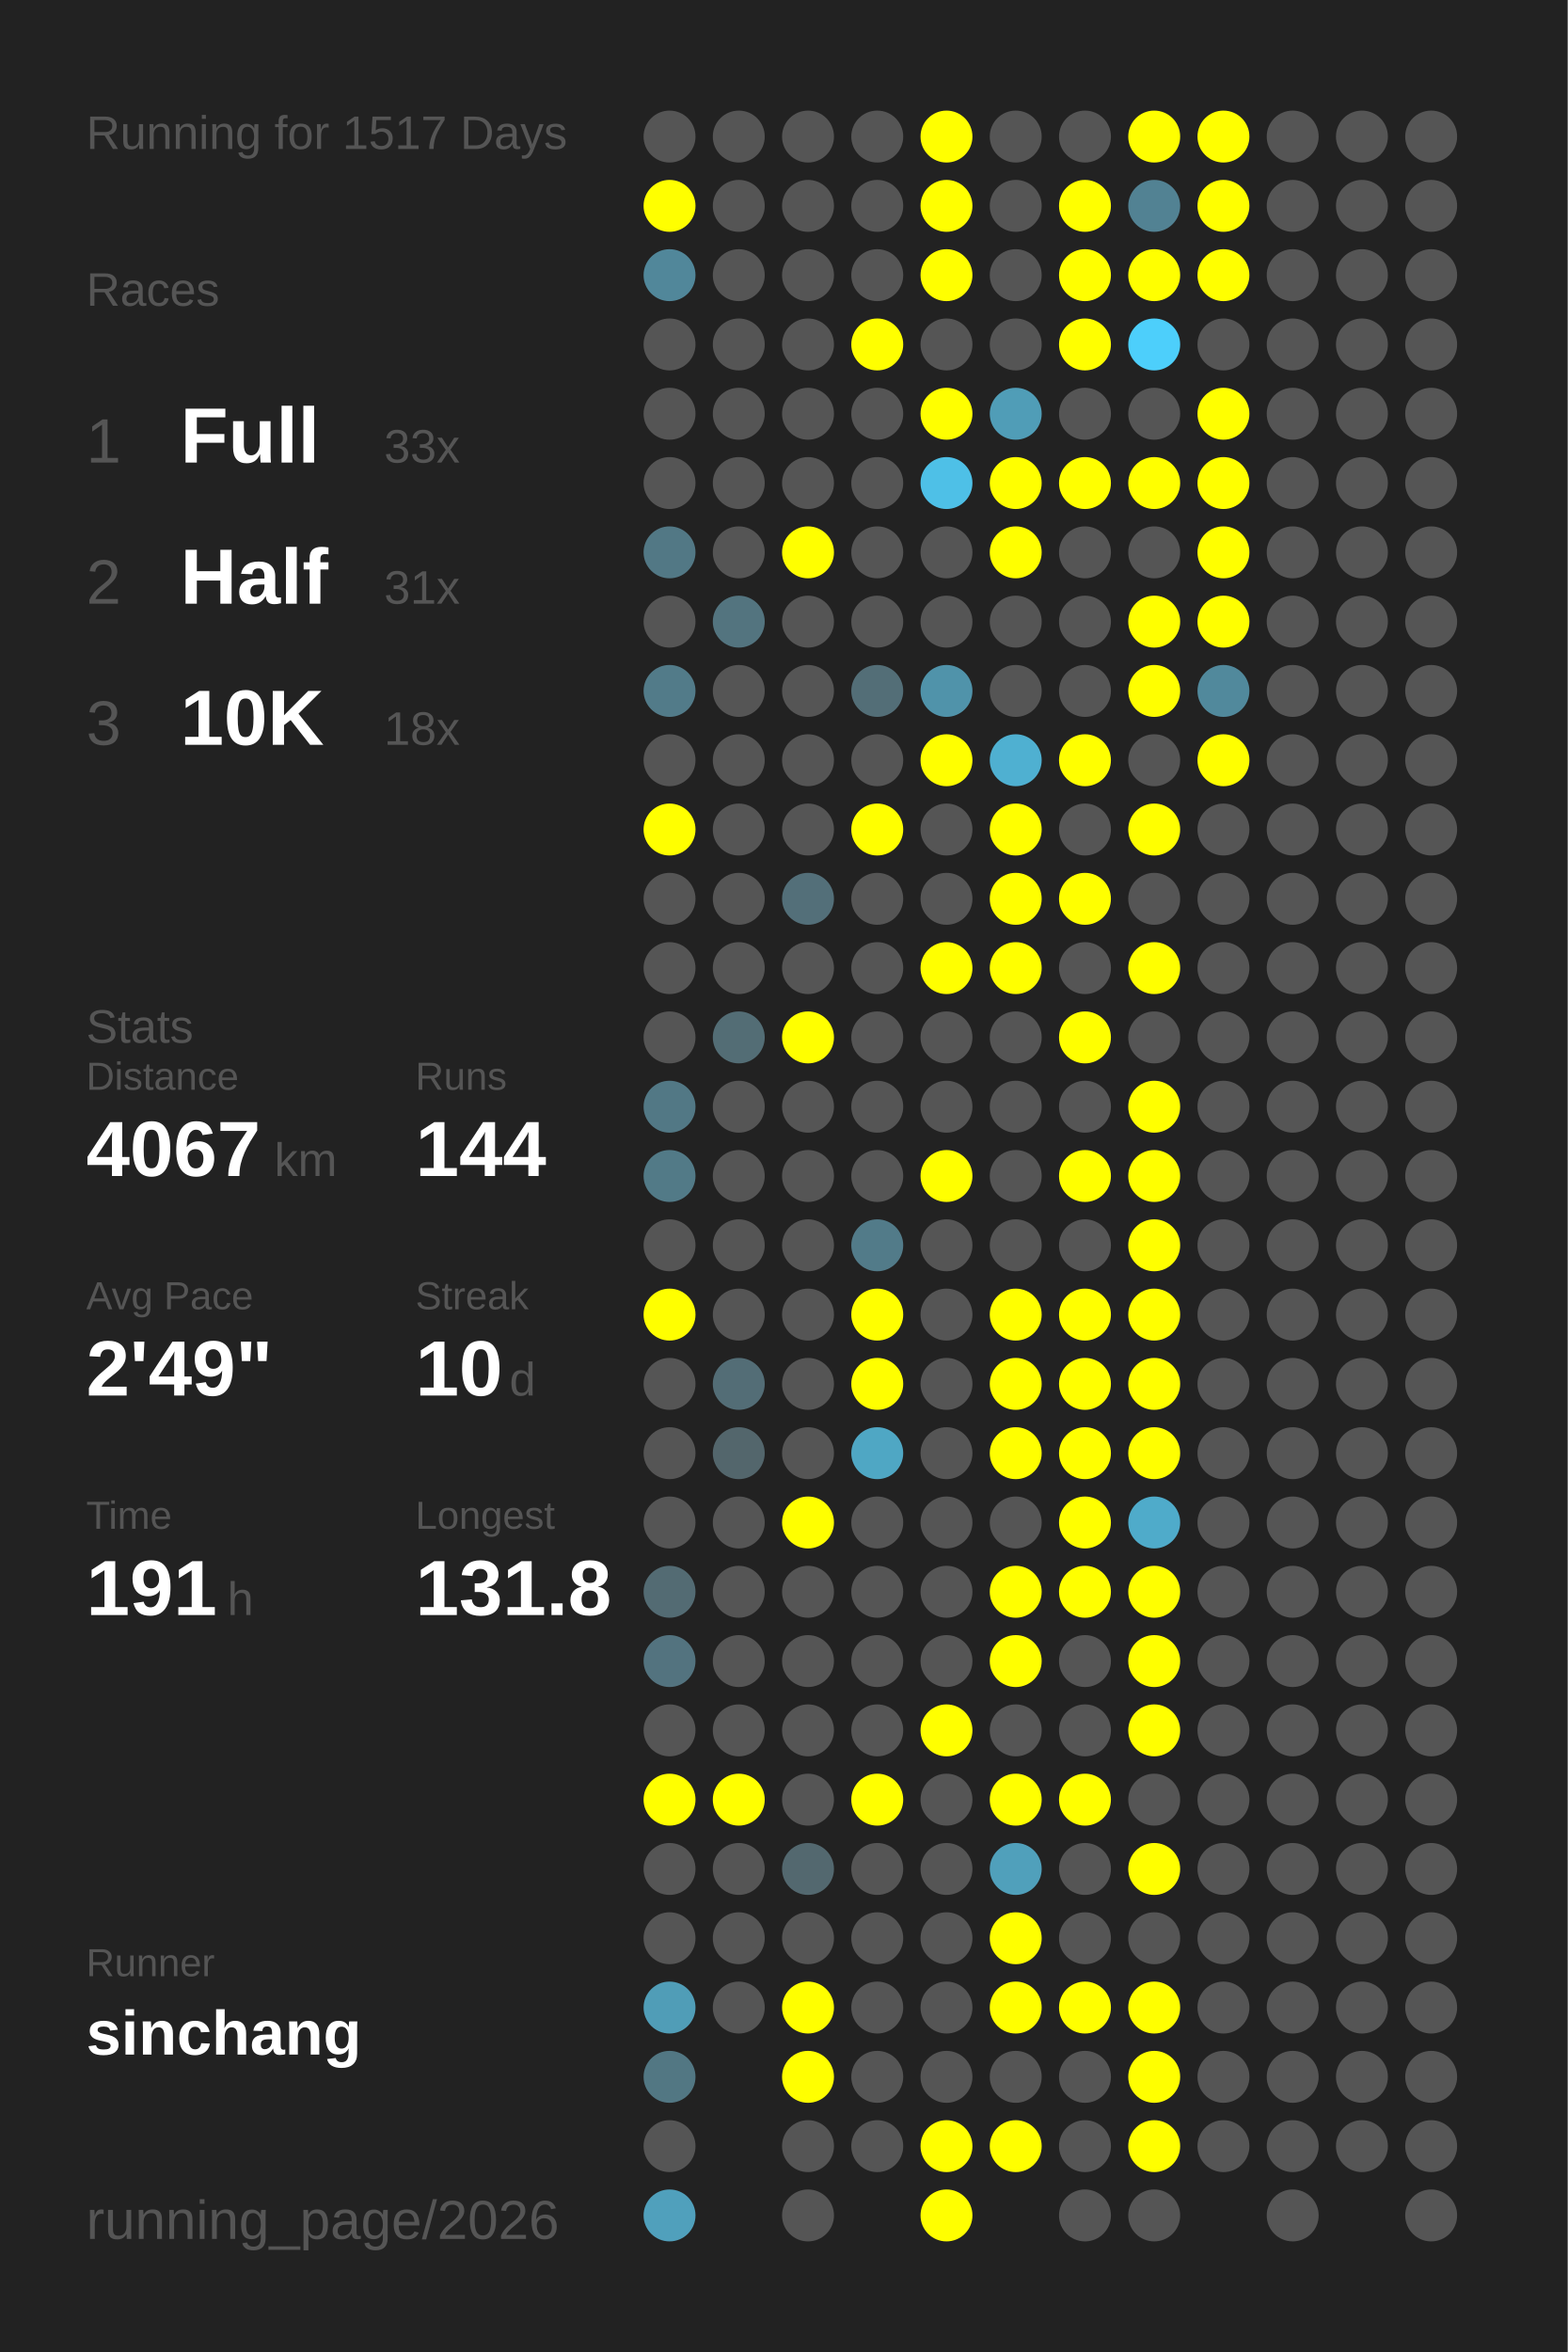
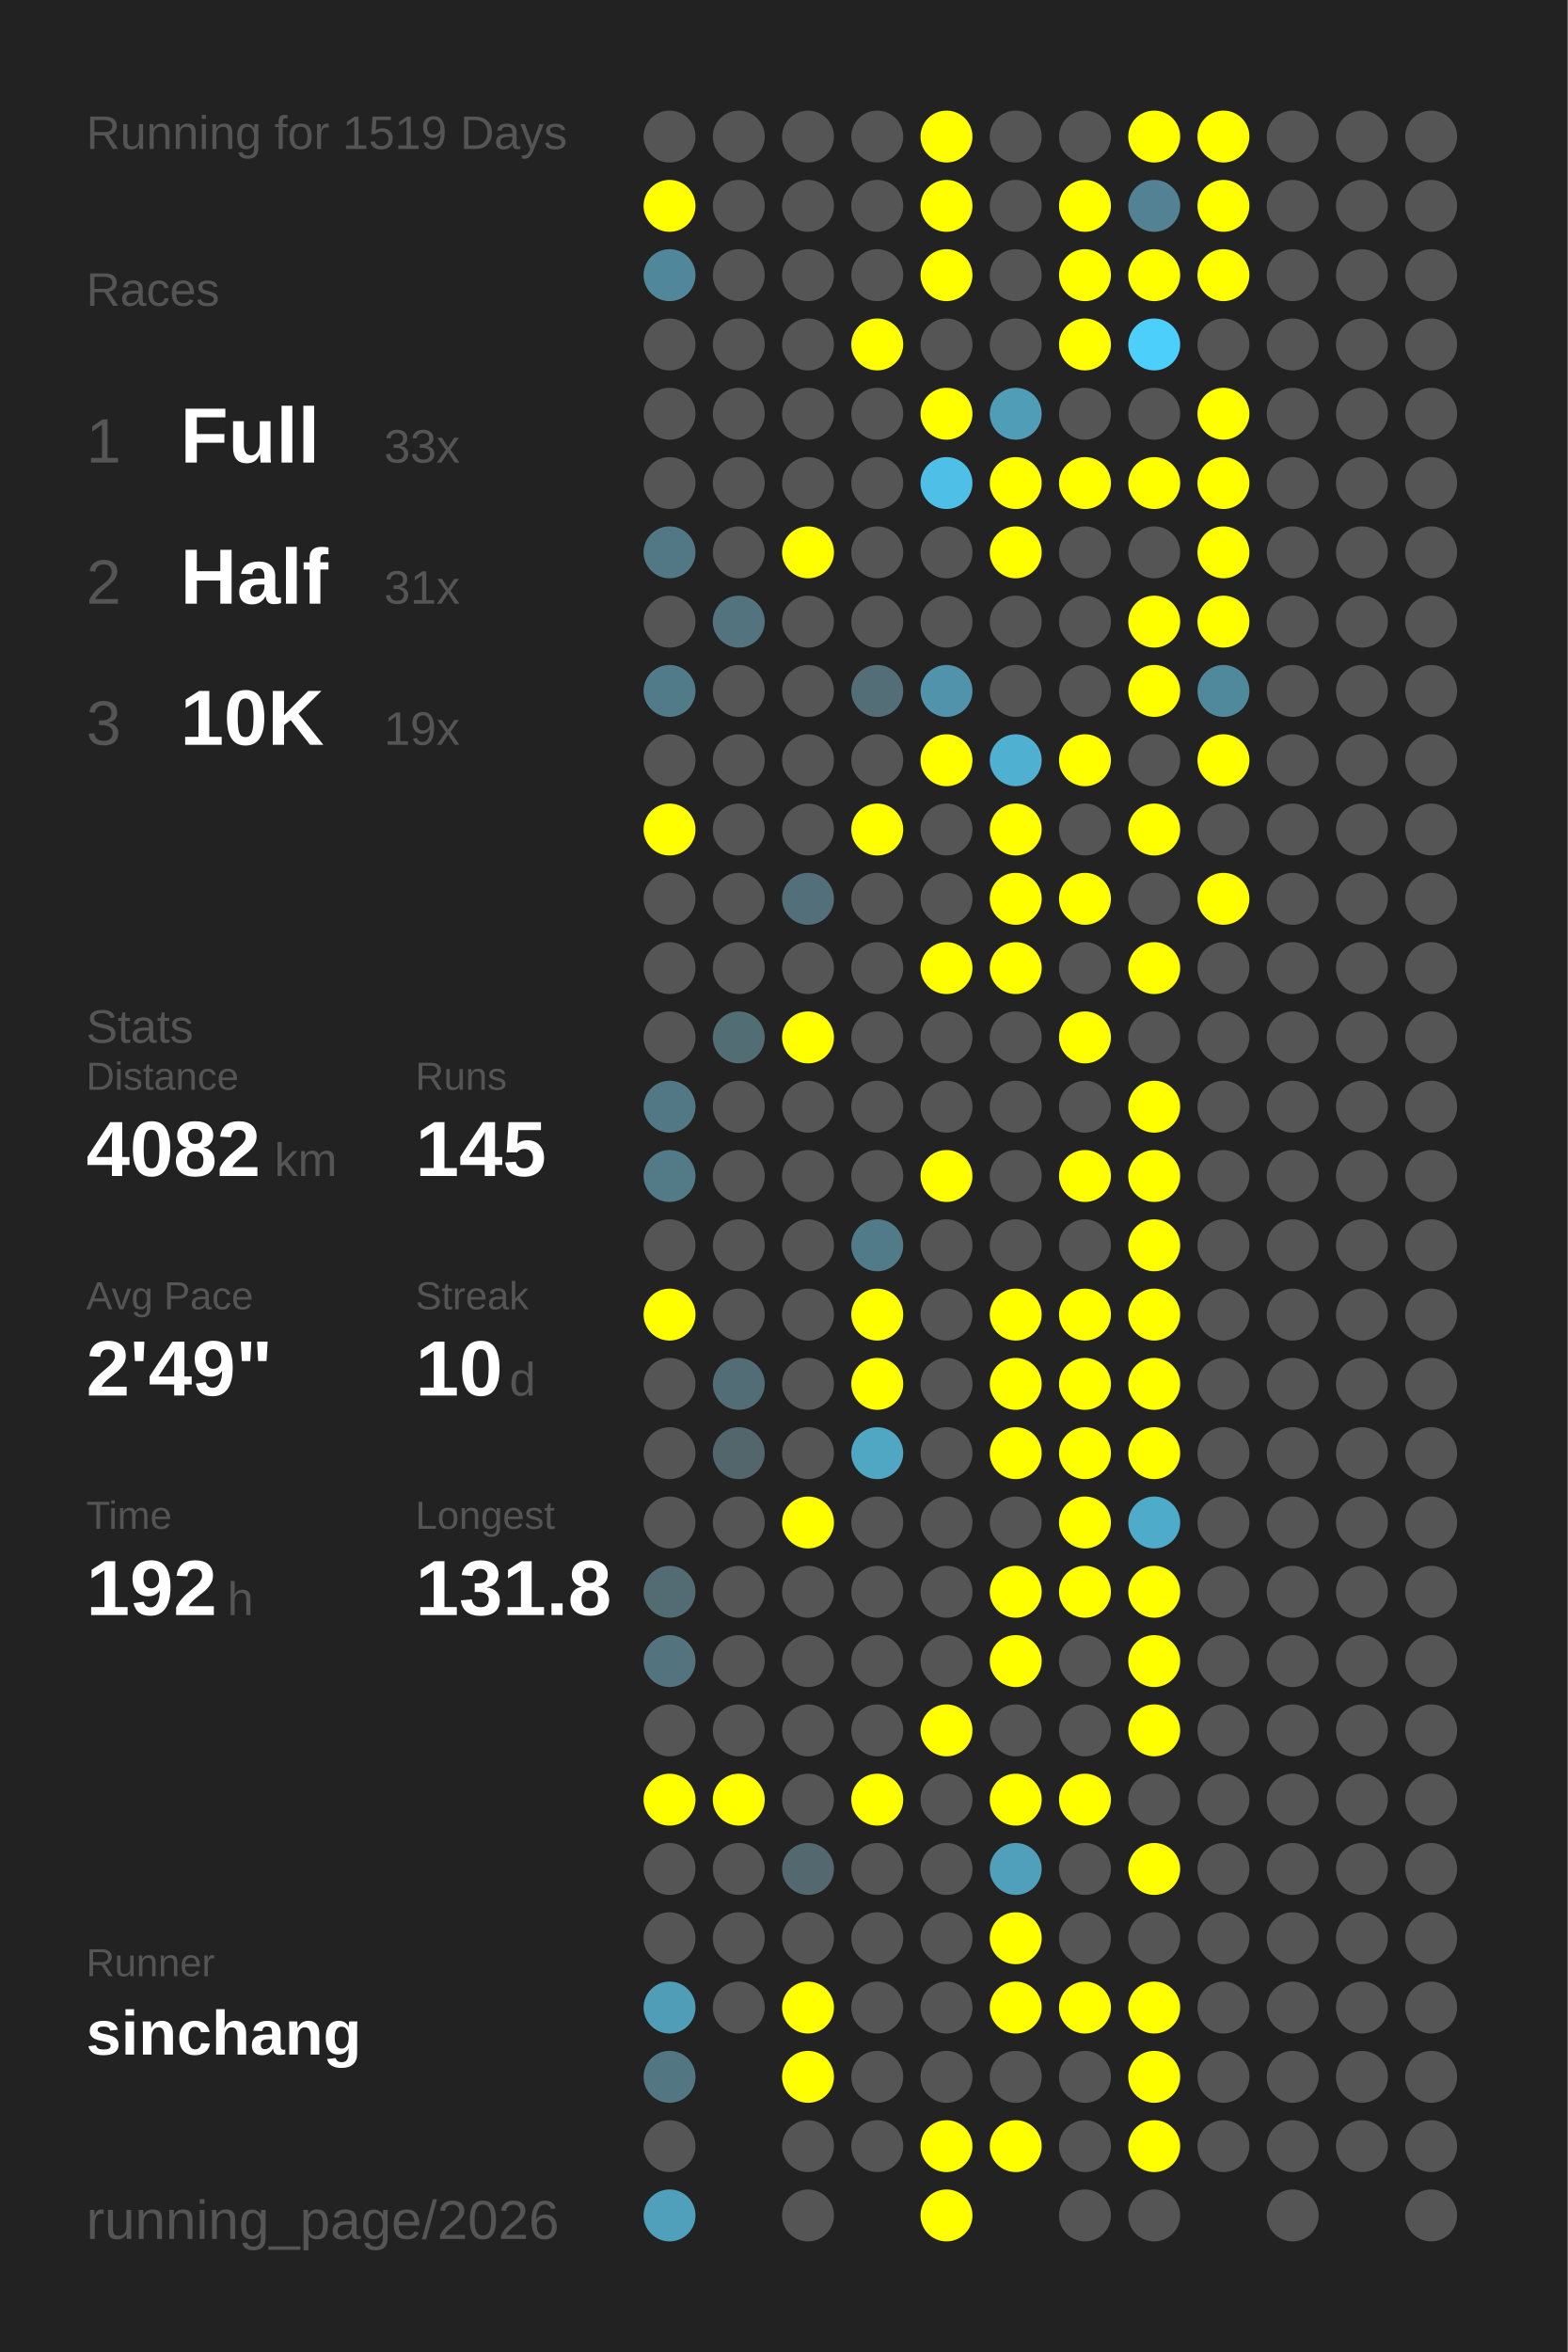
<svg xmlns="http://www.w3.org/2000/svg" baseProfile="full" height="300mm" version="1.1" viewBox="0,0,200,300" width="200mm">
  <defs />
  <rect fill="#222222" height="300" width="200" x="0" y="0" />
-   <text fill="#555555" style="font-size:6px; font-family:Arial;" x="11" y="19">Running for 1517 Days</text>
+   <text fill="#555555" style="font-size:6px; font-family:Arial;" x="11" y="19">Running for 1519 Days</text>
  <text fill="#555555" style="font-size:6px; font-family:Arial;" x="11" y="39">Races</text>
  <text fill="#555555" style="font-size:8px; font-family:Arial;" x="11" y="59">1</text>
  <text fill="#FFFFFF" style="font-size:10px; font-family:Arial; font-weight:bold;" x="23" y="59">Full</text>
  <text fill="#555555" style="font-size:6px; font-family:Arial;" x="49" y="59">33x</text>
  <text fill="#555555" style="font-size:8px; font-family:Arial;" x="11" y="77">2</text>
  <text fill="#FFFFFF" style="font-size:10px; font-family:Arial; font-weight:bold;" x="23" y="77">Half</text>
  <text fill="#555555" style="font-size:6px; font-family:Arial;" x="49" y="77">31x</text>
  <text fill="#555555" style="font-size:8px; font-family:Arial;" x="11" y="95">3</text>
  <text fill="#FFFFFF" style="font-size:10px; font-family:Arial; font-weight:bold;" x="23" y="95">10K</text>
-   <text fill="#555555" style="font-size:6px; font-family:Arial;" x="49" y="95">18x</text>
+   <text fill="#555555" style="font-size:6px; font-family:Arial;" x="49" y="95">19x</text>
  <text fill="#555555" style="font-size:6px; font-family:Arial;" x="11" y="133">Stats</text>
  <text fill="#555555" style="font-size:5px; font-family:Arial;" x="11" y="139">Distance</text>
-   <text fill="#FFFFFF" style="font-size:10px; font-family:Arial; font-weight:bold;" x="11" y="150">4067</text>
+   <text fill="#FFFFFF" style="font-size:10px; font-family:Arial; font-weight:bold;" x="11" y="150">4082</text>
  <text fill="#555555" style="font-size:6px; font-family:Arial;" x="35" y="150">km</text>
  <text fill="#555555" style="font-size:5px; font-family:Arial;" x="53" y="139">Runs</text>
-   <text fill="#FFFFFF" style="font-size:10px; font-family:Arial; font-weight:bold;" x="53" y="150">144</text>
+   <text fill="#FFFFFF" style="font-size:10px; font-family:Arial; font-weight:bold;" x="53" y="150">145</text>
  <text fill="#555555" style="font-size:5px; font-family:Arial;" x="11" y="167">Avg Pace</text>
  <text fill="#FFFFFF" style="font-size:10px; font-family:Arial; font-weight:bold;" x="11" y="178">2'49"</text>
  <text fill="#555555" style="font-size:5px; font-family:Arial;" x="53" y="167">Streak</text>
  <text fill="#FFFFFF" style="font-size:10px; font-family:Arial; font-weight:bold;" x="53" y="178">10</text>
  <text fill="#555555" style="font-size:6px; font-family:Arial;" x="65" y="178">d</text>
  <text fill="#555555" style="font-size:5px; font-family:Arial;" x="11" y="195">Time</text>
-   <text fill="#FFFFFF" style="font-size:10px; font-family:Arial; font-weight:bold;" x="11" y="206">191</text>
+   <text fill="#FFFFFF" style="font-size:10px; font-family:Arial; font-weight:bold;" x="11" y="206">192</text>
  <text fill="#555555" style="font-size:6px; font-family:Arial;" x="29" y="206">h</text>
  <text fill="#555555" style="font-size:5px; font-family:Arial;" x="53" y="195">Longest</text>
  <text fill="#FFFFFF" style="font-size:10px; font-family:Arial; font-weight:bold;" x="53" y="206">131.8</text>
  <text fill="#555555" style="font-size:5px; font-family:Arial;" x="11" y="252.065">Runner</text>
  <text fill="#FFFFFF" style="font-size:8px; font-family:Arial; font-weight:bold;" x="11" y="262.065">sinchang</text>
  <text fill="#555555" style="font-size:7px; font-family:Arial;" x="11" y="285.581">running_page/2026</text>
  <circle cx="85.417" cy="17.419" fill="#555555" r="3.312" />
  <circle cx="85.417" cy="26.258" fill="#FFFF00" r="3.312" />
  <circle cx="85.417" cy="35.097" fill="#51879a" r="3.312" />
  <circle cx="85.417" cy="43.935" fill="#555555" r="3.312" />
  <circle cx="85.417" cy="52.774" fill="#555555" r="3.312" />
  <circle cx="85.417" cy="61.613" fill="#555555" r="3.312" />
  <circle cx="85.417" cy="70.452" fill="#527885" r="3.312" />
  <circle cx="85.417" cy="79.29" fill="#555555" r="3.312" />
  <circle cx="85.417" cy="88.129" fill="#527b89" r="3.312" />
  <circle cx="85.417" cy="96.968" fill="#555555" r="3.312" />
  <circle cx="85.417" cy="105.806" fill="#FFFF00" r="3.312" />
  <circle cx="85.417" cy="114.645" fill="#555555" r="3.312" />
  <circle cx="85.417" cy="123.484" fill="#555555" r="3.312" />
  <circle cx="85.417" cy="132.323" fill="#555555" r="3.312" />
  <circle cx="85.417" cy="141.161" fill="#527885" r="3.312" />
  <circle cx="85.417" cy="150" fill="#527a87" r="3.312" />
  <circle cx="85.417" cy="158.839" fill="#555555" r="3.312" />
  <circle cx="85.417" cy="167.677" fill="#FFFF00" r="3.312" />
  <circle cx="85.417" cy="176.516" fill="#555555" r="3.312" />
  <circle cx="85.417" cy="185.355" fill="#555555" r="3.312" />
  <circle cx="85.417" cy="194.194" fill="#555555" r="3.312" />
  <circle cx="85.417" cy="203.032" fill="#536b73" r="3.312" />
  <circle cx="85.417" cy="211.871" fill="#53737f" r="3.312" />
  <circle cx="85.417" cy="220.71" fill="#555555" r="3.312" />
  <circle cx="85.417" cy="229.548" fill="#FFFF00" r="3.312" />
  <circle cx="85.417" cy="238.387" fill="#555555" r="3.312" />
  <circle cx="85.417" cy="247.226" fill="#555555" r="3.312" />
  <circle cx="85.417" cy="256.065" fill="#509db7" r="3.312" />
  <circle cx="85.417" cy="264.903" fill="#527783" r="3.312" />
  <circle cx="85.417" cy="273.742" fill="#555555" r="3.312" />
  <circle cx="85.417" cy="282.581" fill="#50a0bc" r="3.312" />
  <circle cx="94.25" cy="17.419" fill="#555555" r="3.312" />
  <circle cx="94.25" cy="26.258" fill="#555555" r="3.312" />
  <circle cx="94.25" cy="35.097" fill="#555555" r="3.312" />
  <circle cx="94.25" cy="43.935" fill="#555555" r="3.312" />
  <circle cx="94.25" cy="52.774" fill="#555555" r="3.312" />
  <circle cx="94.25" cy="61.613" fill="#555555" r="3.312" />
  <circle cx="94.25" cy="70.452" fill="#555555" r="3.312" />
  <circle cx="94.25" cy="79.29" fill="#53747f" r="3.312" />
  <circle cx="94.25" cy="88.129" fill="#555555" r="3.312" />
  <circle cx="94.25" cy="96.968" fill="#555555" r="3.312" />
  <circle cx="94.25" cy="105.806" fill="#555555" r="3.312" />
  <circle cx="94.25" cy="114.645" fill="#555555" r="3.312" />
  <circle cx="94.25" cy="123.484" fill="#555555" r="3.312" />
  <circle cx="94.25" cy="132.323" fill="#536d75" r="3.312" />
  <circle cx="94.25" cy="141.161" fill="#555555" r="3.312" />
  <circle cx="94.25" cy="150" fill="#555555" r="3.312" />
  <circle cx="94.25" cy="158.839" fill="#555555" r="3.312" />
  <circle cx="94.25" cy="167.677" fill="#555555" r="3.312" />
  <circle cx="94.25" cy="176.516" fill="#536d76" r="3.312" />
  <circle cx="94.25" cy="185.355" fill="#53666c" r="3.312" />
  <circle cx="94.25" cy="194.194" fill="#555555" r="3.312" />
  <circle cx="94.25" cy="203.032" fill="#555555" r="3.312" />
  <circle cx="94.25" cy="211.871" fill="#555555" r="3.312" />
  <circle cx="94.25" cy="220.71" fill="#555555" r="3.312" />
  <circle cx="94.25" cy="229.548" fill="#FFFF00" r="3.312" />
  <circle cx="94.25" cy="238.387" fill="#555555" r="3.312" />
  <circle cx="94.25" cy="247.226" fill="#555555" r="3.312" />
  <circle cx="94.25" cy="256.065" fill="#555555" r="3.312" />
  <circle cx="103.083" cy="17.419" fill="#555555" r="3.312" />
  <circle cx="103.083" cy="26.258" fill="#555555" r="3.312" />
  <circle cx="103.083" cy="35.097" fill="#555555" r="3.312" />
  <circle cx="103.083" cy="43.935" fill="#555555" r="3.312" />
  <circle cx="103.083" cy="52.774" fill="#555555" r="3.312" />
  <circle cx="103.083" cy="61.613" fill="#555555" r="3.312" />
  <circle cx="103.083" cy="70.452" fill="#FFFF00" r="3.312" />
  <circle cx="103.083" cy="79.29" fill="#555555" r="3.312" />
  <circle cx="103.083" cy="88.129" fill="#555555" r="3.312" />
  <circle cx="103.083" cy="96.968" fill="#555555" r="3.312" />
  <circle cx="103.083" cy="105.806" fill="#555555" r="3.312" />
  <circle cx="103.083" cy="114.645" fill="#536f79" r="3.312" />
  <circle cx="103.083" cy="123.484" fill="#555555" r="3.312" />
  <circle cx="103.083" cy="132.323" fill="#FFFF00" r="3.312" />
  <circle cx="103.083" cy="141.161" fill="#555555" r="3.312" />
  <circle cx="103.083" cy="150" fill="#555555" r="3.312" />
  <circle cx="103.083" cy="158.839" fill="#555555" r="3.312" />
  <circle cx="103.083" cy="167.677" fill="#555555" r="3.312" />
  <circle cx="103.083" cy="176.516" fill="#555555" r="3.312" />
  <circle cx="103.083" cy="185.355" fill="#555555" r="3.312" />
  <circle cx="103.083" cy="194.194" fill="#FFFF00" r="3.312" />
  <circle cx="103.083" cy="203.032" fill="#555555" r="3.312" />
  <circle cx="103.083" cy="211.871" fill="#555555" r="3.312" />
  <circle cx="103.083" cy="220.71" fill="#555555" r="3.312" />
  <circle cx="103.083" cy="229.548" fill="#555555" r="3.312" />
  <circle cx="103.083" cy="238.387" fill="#53686f" r="3.312" />
  <circle cx="103.083" cy="247.226" fill="#555555" r="3.312" />
  <circle cx="103.083" cy="256.065" fill="#FFFF00" r="3.312" />
  <circle cx="103.083" cy="264.903" fill="#FFFF00" r="3.312" />
  <circle cx="103.083" cy="273.742" fill="#555555" r="3.312" />
  <circle cx="103.083" cy="282.581" fill="#555555" r="3.312" />
  <circle cx="111.917" cy="17.419" fill="#555555" r="3.312" />
  <circle cx="111.917" cy="26.258" fill="#555555" r="3.312" />
  <circle cx="111.917" cy="35.097" fill="#555555" r="3.312" />
  <circle cx="111.917" cy="43.935" fill="#FFFF00" r="3.312" />
  <circle cx="111.917" cy="52.774" fill="#555555" r="3.312" />
  <circle cx="111.917" cy="61.613" fill="#555555" r="3.312" />
  <circle cx="111.917" cy="70.452" fill="#555555" r="3.312" />
  <circle cx="111.917" cy="79.29" fill="#555555" r="3.312" />
  <circle cx="111.917" cy="88.129" fill="#536e77" r="3.312" />
  <circle cx="111.917" cy="96.968" fill="#555555" r="3.312" />
  <circle cx="111.917" cy="105.806" fill="#FFFF00" r="3.312" />
  <circle cx="111.917" cy="114.645" fill="#555555" r="3.312" />
  <circle cx="111.917" cy="123.484" fill="#555555" r="3.312" />
  <circle cx="111.917" cy="132.323" fill="#555555" r="3.312" />
  <circle cx="111.917" cy="141.161" fill="#555555" r="3.312" />
  <circle cx="111.917" cy="150" fill="#555555" r="3.312" />
  <circle cx="111.917" cy="158.839" fill="#527b89" r="3.312" />
  <circle cx="111.917" cy="167.677" fill="#FFFF00" r="3.312" />
  <circle cx="111.917" cy="176.516" fill="#FFFF00" r="3.312" />
  <circle cx="111.917" cy="185.355" fill="#4fa7c4" r="3.312" />
  <circle cx="111.917" cy="194.194" fill="#555555" r="3.312" />
  <circle cx="111.917" cy="203.032" fill="#555555" r="3.312" />
  <circle cx="111.917" cy="211.871" fill="#555555" r="3.312" />
  <circle cx="111.917" cy="220.71" fill="#555555" r="3.312" />
  <circle cx="111.917" cy="229.548" fill="#FFFF00" r="3.312" />
  <circle cx="111.917" cy="238.387" fill="#555555" r="3.312" />
  <circle cx="111.917" cy="247.226" fill="#555555" r="3.312" />
  <circle cx="111.917" cy="256.065" fill="#555555" r="3.312" />
  <circle cx="111.917" cy="264.903" fill="#555555" r="3.312" />
  <circle cx="111.917" cy="273.742" fill="#555555" r="3.312" />
  <circle cx="120.75" cy="17.419" fill="#FFFF00" r="3.312" />
  <circle cx="120.75" cy="26.258" fill="#FFFF00" r="3.312" />
  <circle cx="120.75" cy="35.097" fill="#FFFF00" r="3.312" />
  <circle cx="120.75" cy="43.935" fill="#555555" r="3.312" />
  <circle cx="120.75" cy="52.774" fill="#FFFF00" r="3.312" />
  <circle cx="120.75" cy="61.613" fill="#4ec0e7" r="3.312" />
  <circle cx="120.75" cy="70.452" fill="#555555" r="3.312" />
  <circle cx="120.75" cy="79.29" fill="#555555" r="3.312" />
  <circle cx="120.75" cy="88.129" fill="#5093aa" r="3.312" />
  <circle cx="120.75" cy="96.968" fill="#FFFF00" r="3.312" />
  <circle cx="120.75" cy="105.806" fill="#555555" r="3.312" />
  <circle cx="120.75" cy="114.645" fill="#555555" r="3.312" />
  <circle cx="120.75" cy="123.484" fill="#FFFF00" r="3.312" />
  <circle cx="120.75" cy="132.323" fill="#555555" r="3.312" />
  <circle cx="120.75" cy="141.161" fill="#555555" r="3.312" />
  <circle cx="120.75" cy="150" fill="#FFFF00" r="3.312" />
  <circle cx="120.75" cy="158.839" fill="#555555" r="3.312" />
  <circle cx="120.75" cy="167.677" fill="#555555" r="3.312" />
  <circle cx="120.75" cy="176.516" fill="#555555" r="3.312" />
  <circle cx="120.75" cy="185.355" fill="#555555" r="3.312" />
  <circle cx="120.75" cy="194.194" fill="#555555" r="3.312" />
  <circle cx="120.75" cy="203.032" fill="#555555" r="3.312" />
  <circle cx="120.75" cy="211.871" fill="#555555" r="3.312" />
  <circle cx="120.75" cy="220.71" fill="#FFFF00" r="3.312" />
  <circle cx="120.75" cy="229.548" fill="#555555" r="3.312" />
  <circle cx="120.75" cy="238.387" fill="#555555" r="3.312" />
  <circle cx="120.75" cy="247.226" fill="#555555" r="3.312" />
  <circle cx="120.75" cy="256.065" fill="#555555" r="3.312" />
  <circle cx="120.75" cy="264.903" fill="#555555" r="3.312" />
  <circle cx="120.75" cy="273.742" fill="#FFFF00" r="3.312" />
  <circle cx="120.75" cy="282.581" fill="#FFFF00" r="3.312" />
  <circle cx="129.583" cy="17.419" fill="#555555" r="3.312" />
  <circle cx="129.583" cy="26.258" fill="#555555" r="3.312" />
  <circle cx="129.583" cy="35.097" fill="#555555" r="3.312" />
  <circle cx="129.583" cy="43.935" fill="#555555" r="3.312" />
  <circle cx="129.583" cy="52.774" fill="#509db7" r="3.312" />
  <circle cx="129.583" cy="61.613" fill="#FFFF00" r="3.312" />
  <circle cx="129.583" cy="70.452" fill="#FFFF00" r="3.312" />
  <circle cx="129.583" cy="79.29" fill="#555555" r="3.312" />
  <circle cx="129.583" cy="88.129" fill="#555555" r="3.312" />
  <circle cx="129.583" cy="96.968" fill="#4fb0d1" r="3.312" />
  <circle cx="129.583" cy="105.806" fill="#FFFF00" r="3.312" />
  <circle cx="129.583" cy="114.645" fill="#FFFF00" r="3.312" />
  <circle cx="129.583" cy="123.484" fill="#FFFF00" r="3.312" />
  <circle cx="129.583" cy="132.323" fill="#555555" r="3.312" />
  <circle cx="129.583" cy="141.161" fill="#555555" r="3.312" />
  <circle cx="129.583" cy="150" fill="#555555" r="3.312" />
  <circle cx="129.583" cy="158.839" fill="#555555" r="3.312" />
  <circle cx="129.583" cy="167.677" fill="#FFFF00" r="3.312" />
  <circle cx="129.583" cy="176.516" fill="#FFFF00" r="3.312" />
  <circle cx="129.583" cy="185.355" fill="#FFFF00" r="3.312" />
  <circle cx="129.583" cy="194.194" fill="#555555" r="3.312" />
  <circle cx="129.583" cy="203.032" fill="#FFFF00" r="3.312" />
  <circle cx="129.583" cy="211.871" fill="#FFFF00" r="3.312" />
  <circle cx="129.583" cy="220.71" fill="#555555" r="3.312" />
  <circle cx="129.583" cy="229.548" fill="#FFFF00" r="3.312" />
  <circle cx="129.583" cy="238.387" fill="#50a0bb" r="3.312" />
  <circle cx="129.583" cy="247.226" fill="#FFFF00" r="3.312" />
  <circle cx="129.583" cy="256.065" fill="#FFFF00" r="3.312" />
  <circle cx="129.583" cy="264.903" fill="#555555" r="3.312" />
  <circle cx="129.583" cy="273.742" fill="#FFFF00" r="3.312" />
  <circle cx="138.417" cy="17.419" fill="#555555" r="3.312" />
  <circle cx="138.417" cy="26.258" fill="#FFFF00" r="3.312" />
  <circle cx="138.417" cy="35.097" fill="#FFFF00" r="3.312" />
  <circle cx="138.417" cy="43.935" fill="#FFFF00" r="3.312" />
  <circle cx="138.417" cy="52.774" fill="#555555" r="3.312" />
  <circle cx="138.417" cy="61.613" fill="#FFFF00" r="3.312" />
  <circle cx="138.417" cy="70.452" fill="#555555" r="3.312" />
  <circle cx="138.417" cy="79.29" fill="#555555" r="3.312" />
  <circle cx="138.417" cy="88.129" fill="#555555" r="3.312" />
  <circle cx="138.417" cy="96.968" fill="#FFFF00" r="3.312" />
  <circle cx="138.417" cy="105.806" fill="#555555" r="3.312" />
  <circle cx="138.417" cy="114.645" fill="#FFFF00" r="3.312" />
  <circle cx="138.417" cy="123.484" fill="#555555" r="3.312" />
  <circle cx="138.417" cy="132.323" fill="#FFFF00" r="3.312" />
  <circle cx="138.417" cy="141.161" fill="#555555" r="3.312" />
  <circle cx="138.417" cy="150" fill="#FFFF00" r="3.312" />
  <circle cx="138.417" cy="158.839" fill="#555555" r="3.312" />
  <circle cx="138.417" cy="167.677" fill="#FFFF00" r="3.312" />
  <circle cx="138.417" cy="176.516" fill="#FFFF00" r="3.312" />
  <circle cx="138.417" cy="185.355" fill="#FFFF00" r="3.312" />
  <circle cx="138.417" cy="194.194" fill="#FFFF00" r="3.312" />
  <circle cx="138.417" cy="203.032" fill="#FFFF00" r="3.312" />
  <circle cx="138.417" cy="211.871" fill="#555555" r="3.312" />
  <circle cx="138.417" cy="220.71" fill="#555555" r="3.312" />
  <circle cx="138.417" cy="229.548" fill="#FFFF00" r="3.312" />
  <circle cx="138.417" cy="238.387" fill="#555555" r="3.312" />
  <circle cx="138.417" cy="247.226" fill="#555555" r="3.312" />
  <circle cx="138.417" cy="256.065" fill="#FFFF00" r="3.312" />
  <circle cx="138.417" cy="264.903" fill="#555555" r="3.312" />
  <circle cx="138.417" cy="273.742" fill="#555555" r="3.312" />
  <circle cx="138.417" cy="282.581" fill="#555555" r="3.312" />
  <circle cx="147.25" cy="17.419" fill="#FFFF00" r="3.312" />
  <circle cx="147.25" cy="26.258" fill="#528293" r="3.312" />
  <circle cx="147.25" cy="35.097" fill="#FFFF00" r="3.312" />
  <circle cx="147.25" cy="43.935" fill="#4dcffb" r="3.312" />
  <circle cx="147.25" cy="52.774" fill="#555555" r="3.312" />
  <circle cx="147.25" cy="61.613" fill="#FFFF00" r="3.312" />
  <circle cx="147.25" cy="70.452" fill="#555555" r="3.312" />
  <circle cx="147.25" cy="79.29" fill="#FFFF00" r="3.312" />
  <circle cx="147.25" cy="88.129" fill="#FFFF00" r="3.312" />
  <circle cx="147.25" cy="96.968" fill="#555555" r="3.312" />
  <circle cx="147.25" cy="105.806" fill="#FFFF00" r="3.312" />
  <circle cx="147.25" cy="114.645" fill="#555555" r="3.312" />
  <circle cx="147.25" cy="123.484" fill="#FFFF00" r="3.312" />
  <circle cx="147.25" cy="132.323" fill="#555555" r="3.312" />
  <circle cx="147.25" cy="141.161" fill="#FFFF00" r="3.312" />
  <circle cx="147.25" cy="150" fill="#FFFF00" r="3.312" />
  <circle cx="147.25" cy="158.839" fill="#FFFF00" r="3.312" />
  <circle cx="147.25" cy="167.677" fill="#FFFF00" r="3.312" />
  <circle cx="147.25" cy="176.516" fill="#FFFF00" r="3.312" />
  <circle cx="147.25" cy="185.355" fill="#FFFF00" r="3.312" />
  <circle cx="147.25" cy="194.194" fill="#4fabca" r="3.312" />
  <circle cx="147.25" cy="203.032" fill="#FFFF00" r="3.312" />
  <circle cx="147.25" cy="211.871" fill="#FFFF00" r="3.312" />
  <circle cx="147.25" cy="220.71" fill="#FFFF00" r="3.312" />
  <circle cx="147.25" cy="229.548" fill="#555555" r="3.312" />
  <circle cx="147.25" cy="238.387" fill="#FFFF00" r="3.312" />
  <circle cx="147.25" cy="247.226" fill="#555555" r="3.312" />
  <circle cx="147.25" cy="256.065" fill="#FFFF00" r="3.312" />
  <circle cx="147.25" cy="264.903" fill="#FFFF00" r="3.312" />
  <circle cx="147.25" cy="273.742" fill="#FFFF00" r="3.312" />
  <circle cx="147.25" cy="282.581" fill="#555555" r="3.312" />
  <circle cx="156.083" cy="17.419" fill="#FFFF00" r="3.312" />
  <circle cx="156.083" cy="26.258" fill="#FFFF00" r="3.312" />
  <circle cx="156.083" cy="35.097" fill="#FFFF00" r="3.312" />
  <circle cx="156.083" cy="43.935" fill="#555555" r="3.312" />
  <circle cx="156.083" cy="52.774" fill="#FFFF00" r="3.312" />
  <circle cx="156.083" cy="61.613" fill="#FFFF00" r="3.312" />
  <circle cx="156.083" cy="70.452" fill="#FFFF00" r="3.312" />
  <circle cx="156.083" cy="79.29" fill="#FFFF00" r="3.312" />
  <circle cx="156.083" cy="88.129" fill="#51899c" r="3.312" />
  <circle cx="156.083" cy="96.968" fill="#FFFF00" r="3.312" />
  <circle cx="156.083" cy="105.806" fill="#555555" r="3.312" />
-   <circle cx="156.083" cy="114.645" fill="#555555" r="3.312" />
+   <circle cx="156.083" cy="114.645" fill="#FFFF00" r="3.312" />
  <circle cx="156.083" cy="123.484" fill="#555555" r="3.312" />
  <circle cx="156.083" cy="132.323" fill="#555555" r="3.312" />
  <circle cx="156.083" cy="141.161" fill="#555555" r="3.312" />
  <circle cx="156.083" cy="150" fill="#555555" r="3.312" />
  <circle cx="156.083" cy="158.839" fill="#555555" r="3.312" />
  <circle cx="156.083" cy="167.677" fill="#555555" r="3.312" />
  <circle cx="156.083" cy="176.516" fill="#555555" r="3.312" />
  <circle cx="156.083" cy="185.355" fill="#555555" r="3.312" />
  <circle cx="156.083" cy="194.194" fill="#555555" r="3.312" />
  <circle cx="156.083" cy="203.032" fill="#555555" r="3.312" />
  <circle cx="156.083" cy="211.871" fill="#555555" r="3.312" />
  <circle cx="156.083" cy="220.71" fill="#555555" r="3.312" />
  <circle cx="156.083" cy="229.548" fill="#555555" r="3.312" />
  <circle cx="156.083" cy="238.387" fill="#555555" r="3.312" />
  <circle cx="156.083" cy="247.226" fill="#555555" r="3.312" />
  <circle cx="156.083" cy="256.065" fill="#555555" r="3.312" />
  <circle cx="156.083" cy="264.903" fill="#555555" r="3.312" />
  <circle cx="156.083" cy="273.742" fill="#555555" r="3.312" />
  <circle cx="164.917" cy="17.419" fill="#555555" r="3.312" />
  <circle cx="164.917" cy="26.258" fill="#555555" r="3.312" />
  <circle cx="164.917" cy="35.097" fill="#555555" r="3.312" />
  <circle cx="164.917" cy="43.935" fill="#555555" r="3.312" />
  <circle cx="164.917" cy="52.774" fill="#555555" r="3.312" />
  <circle cx="164.917" cy="61.613" fill="#555555" r="3.312" />
  <circle cx="164.917" cy="70.452" fill="#555555" r="3.312" />
  <circle cx="164.917" cy="79.29" fill="#555555" r="3.312" />
  <circle cx="164.917" cy="88.129" fill="#555555" r="3.312" />
  <circle cx="164.917" cy="96.968" fill="#555555" r="3.312" />
  <circle cx="164.917" cy="105.806" fill="#555555" r="3.312" />
  <circle cx="164.917" cy="114.645" fill="#555555" r="3.312" />
  <circle cx="164.917" cy="123.484" fill="#555555" r="3.312" />
  <circle cx="164.917" cy="132.323" fill="#555555" r="3.312" />
  <circle cx="164.917" cy="141.161" fill="#555555" r="3.312" />
  <circle cx="164.917" cy="150" fill="#555555" r="3.312" />
  <circle cx="164.917" cy="158.839" fill="#555555" r="3.312" />
  <circle cx="164.917" cy="167.677" fill="#555555" r="3.312" />
  <circle cx="164.917" cy="176.516" fill="#555555" r="3.312" />
  <circle cx="164.917" cy="185.355" fill="#555555" r="3.312" />
  <circle cx="164.917" cy="194.194" fill="#555555" r="3.312" />
  <circle cx="164.917" cy="203.032" fill="#555555" r="3.312" />
  <circle cx="164.917" cy="211.871" fill="#555555" r="3.312" />
  <circle cx="164.917" cy="220.71" fill="#555555" r="3.312" />
  <circle cx="164.917" cy="229.548" fill="#555555" r="3.312" />
  <circle cx="164.917" cy="238.387" fill="#555555" r="3.312" />
  <circle cx="164.917" cy="247.226" fill="#555555" r="3.312" />
  <circle cx="164.917" cy="256.065" fill="#555555" r="3.312" />
  <circle cx="164.917" cy="264.903" fill="#555555" r="3.312" />
  <circle cx="164.917" cy="273.742" fill="#555555" r="3.312" />
  <circle cx="164.917" cy="282.581" fill="#555555" r="3.312" />
  <circle cx="173.75" cy="17.419" fill="#555555" r="3.312" />
  <circle cx="173.75" cy="26.258" fill="#555555" r="3.312" />
  <circle cx="173.75" cy="35.097" fill="#555555" r="3.312" />
  <circle cx="173.75" cy="43.935" fill="#555555" r="3.312" />
  <circle cx="173.75" cy="52.774" fill="#555555" r="3.312" />
  <circle cx="173.75" cy="61.613" fill="#555555" r="3.312" />
  <circle cx="173.75" cy="70.452" fill="#555555" r="3.312" />
  <circle cx="173.75" cy="79.29" fill="#555555" r="3.312" />
  <circle cx="173.75" cy="88.129" fill="#555555" r="3.312" />
  <circle cx="173.75" cy="96.968" fill="#555555" r="3.312" />
  <circle cx="173.75" cy="105.806" fill="#555555" r="3.312" />
  <circle cx="173.75" cy="114.645" fill="#555555" r="3.312" />
  <circle cx="173.75" cy="123.484" fill="#555555" r="3.312" />
  <circle cx="173.75" cy="132.323" fill="#555555" r="3.312" />
  <circle cx="173.75" cy="141.161" fill="#555555" r="3.312" />
  <circle cx="173.75" cy="150" fill="#555555" r="3.312" />
  <circle cx="173.75" cy="158.839" fill="#555555" r="3.312" />
  <circle cx="173.75" cy="167.677" fill="#555555" r="3.312" />
  <circle cx="173.75" cy="176.516" fill="#555555" r="3.312" />
  <circle cx="173.75" cy="185.355" fill="#555555" r="3.312" />
  <circle cx="173.75" cy="194.194" fill="#555555" r="3.312" />
  <circle cx="173.75" cy="203.032" fill="#555555" r="3.312" />
  <circle cx="173.75" cy="211.871" fill="#555555" r="3.312" />
  <circle cx="173.75" cy="220.71" fill="#555555" r="3.312" />
  <circle cx="173.75" cy="229.548" fill="#555555" r="3.312" />
  <circle cx="173.75" cy="238.387" fill="#555555" r="3.312" />
  <circle cx="173.75" cy="247.226" fill="#555555" r="3.312" />
  <circle cx="173.75" cy="256.065" fill="#555555" r="3.312" />
  <circle cx="173.75" cy="264.903" fill="#555555" r="3.312" />
  <circle cx="173.75" cy="273.742" fill="#555555" r="3.312" />
  <circle cx="182.583" cy="17.419" fill="#555555" r="3.312" />
  <circle cx="182.583" cy="26.258" fill="#555555" r="3.312" />
  <circle cx="182.583" cy="35.097" fill="#555555" r="3.312" />
  <circle cx="182.583" cy="43.935" fill="#555555" r="3.312" />
  <circle cx="182.583" cy="52.774" fill="#555555" r="3.312" />
  <circle cx="182.583" cy="61.613" fill="#555555" r="3.312" />
  <circle cx="182.583" cy="70.452" fill="#555555" r="3.312" />
  <circle cx="182.583" cy="79.29" fill="#555555" r="3.312" />
  <circle cx="182.583" cy="88.129" fill="#555555" r="3.312" />
  <circle cx="182.583" cy="96.968" fill="#555555" r="3.312" />
  <circle cx="182.583" cy="105.806" fill="#555555" r="3.312" />
  <circle cx="182.583" cy="114.645" fill="#555555" r="3.312" />
  <circle cx="182.583" cy="123.484" fill="#555555" r="3.312" />
  <circle cx="182.583" cy="132.323" fill="#555555" r="3.312" />
  <circle cx="182.583" cy="141.161" fill="#555555" r="3.312" />
  <circle cx="182.583" cy="150" fill="#555555" r="3.312" />
  <circle cx="182.583" cy="158.839" fill="#555555" r="3.312" />
  <circle cx="182.583" cy="167.677" fill="#555555" r="3.312" />
  <circle cx="182.583" cy="176.516" fill="#555555" r="3.312" />
  <circle cx="182.583" cy="185.355" fill="#555555" r="3.312" />
  <circle cx="182.583" cy="194.194" fill="#555555" r="3.312" />
  <circle cx="182.583" cy="203.032" fill="#555555" r="3.312" />
  <circle cx="182.583" cy="211.871" fill="#555555" r="3.312" />
  <circle cx="182.583" cy="220.71" fill="#555555" r="3.312" />
  <circle cx="182.583" cy="229.548" fill="#555555" r="3.312" />
  <circle cx="182.583" cy="238.387" fill="#555555" r="3.312" />
  <circle cx="182.583" cy="247.226" fill="#555555" r="3.312" />
  <circle cx="182.583" cy="256.065" fill="#555555" r="3.312" />
  <circle cx="182.583" cy="264.903" fill="#555555" r="3.312" />
  <circle cx="182.583" cy="273.742" fill="#555555" r="3.312" />
  <circle cx="182.583" cy="282.581" fill="#555555" r="3.312" />
</svg>
